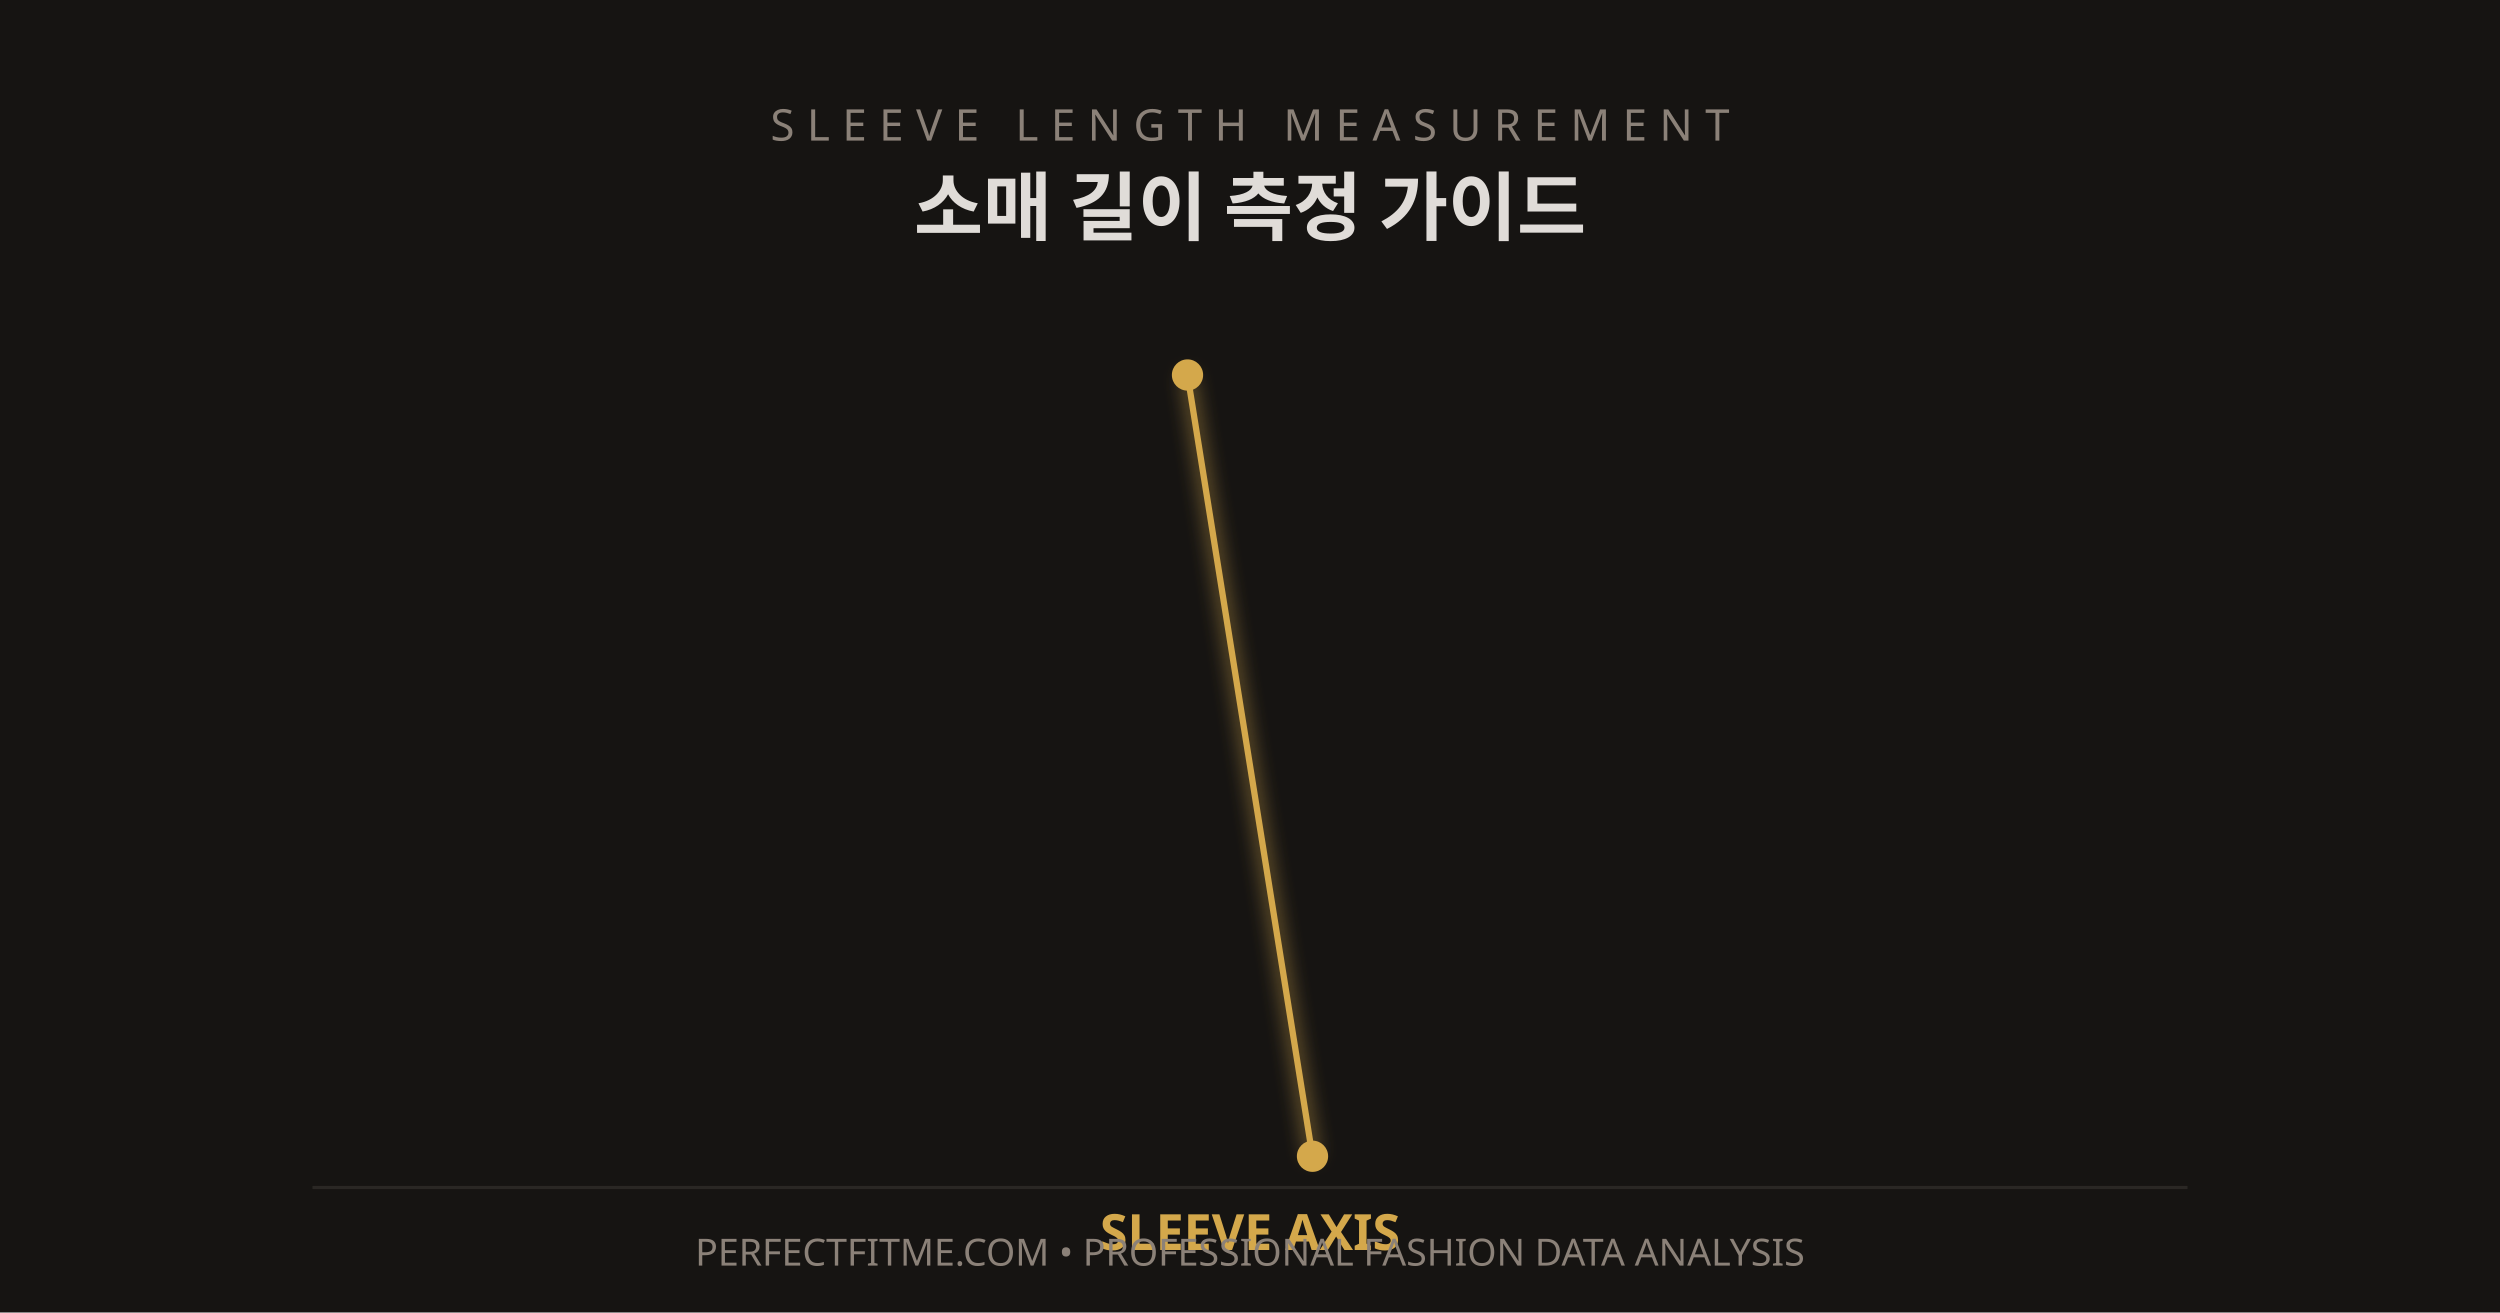
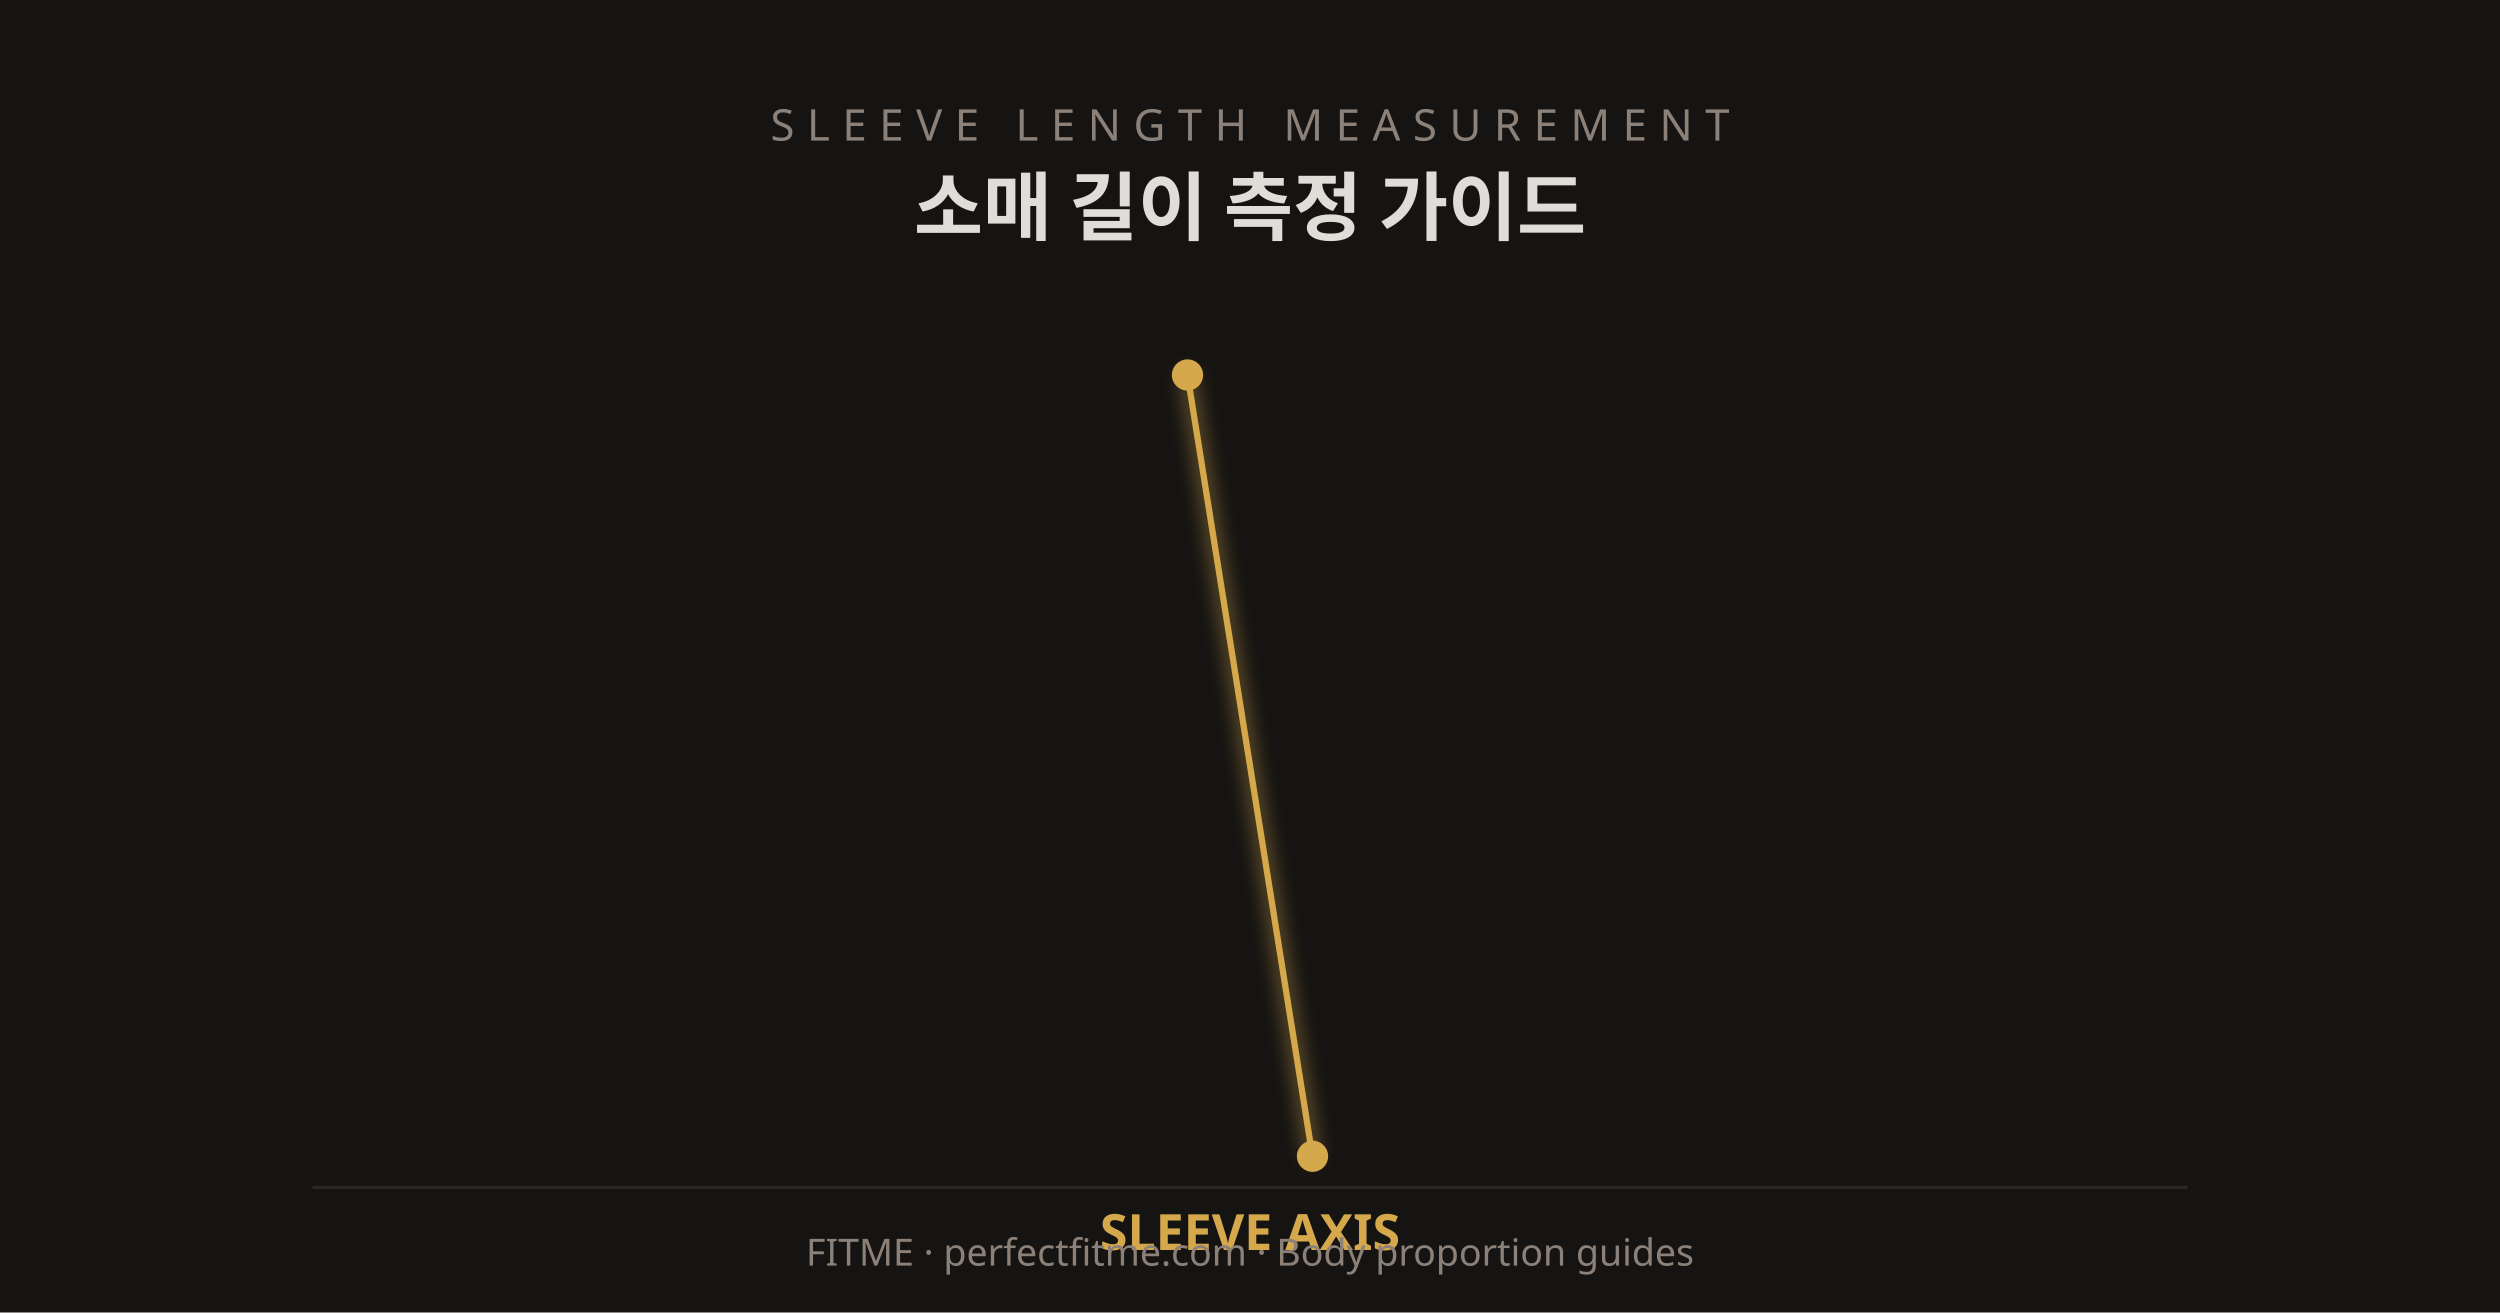
<svg xmlns="http://www.w3.org/2000/svg" viewBox="0 0 800 420" width="800" height="420">
  <defs>
    <filter id="glow" x="-20%" y="-20%" width="140%" height="140%">
      <feGaussianBlur stdDeviation="3" result="blur" />
      <feComposite in="SourceGraphic" in2="blur" operator="over" />
    </filter>
    <linearGradient id="accentGradient" x1="0%" y1="0%" x2="100%" y2="100%">
      <stop offset="0%" style="stop-color:#d4a84b;stop-opacity:1" />
      <stop offset="100%" style="stop-color:#b08d3d;stop-opacity:1" />
    </linearGradient>
    <style>
      .title { font-family: 'DM Sans', sans-serif; font-size: 24px; font-weight: 700; fill: #e0dcd8; }
      .subtitle { font-family: 'DM Sans', sans-serif; font-size: 14px; fill: #8b8178; letter-spacing: 4px; }
      .label { font-family: 'DM Sans', sans-serif; font-size: 12px; fill: #8b8178; }
      .accent-text { font-family: 'DM Sans', sans-serif; font-size: 16px; font-weight: 700; fill: #d4a84b; }
      .line { stroke: #2a2724; stroke-width: 1; }
      .accent-line { stroke: #d4a84b; stroke-width: 2; fill: none; filter: url(#glow); }
      .dashed { stroke-dasharray: 4, 3; }
    </style>
  </defs>
  <rect width="800" height="420" fill="#161412" />
  <text x="400" y="45" text-anchor="middle" class="subtitle">SLEEVE LENGTH MEASUREMENT</text>
  <text x="400" y="75" text-anchor="middle" class="title">소매 길이 측정 가이드</text>
  <g transform="translate(380,120)">
    <line x1="0" y1="0" x2="40" y2="250" class="accent-line" />
    <circle cx="0" cy="0" r="5" fill="#d4a84b" />
    <circle cx="40" cy="250" r="5" fill="#d4a84b" />
    <text x="20" y="280" text-anchor="middle" class="accent-text">SLEEVE AXIS</text>
  </g>
  <line x1="100" y1="380" x2="700" y2="380" class="line" />
-   <text x="400" y="405" text-anchor="middle" class="label">PERFECTFITME.COM • PROFESSIONAL FASHION DATA ANALYSIS</text>
+   <text x="400" y="405" text-anchor="middle" class="label">FITME · perfectfitme.com · Body proportion guides</text>
</svg>
